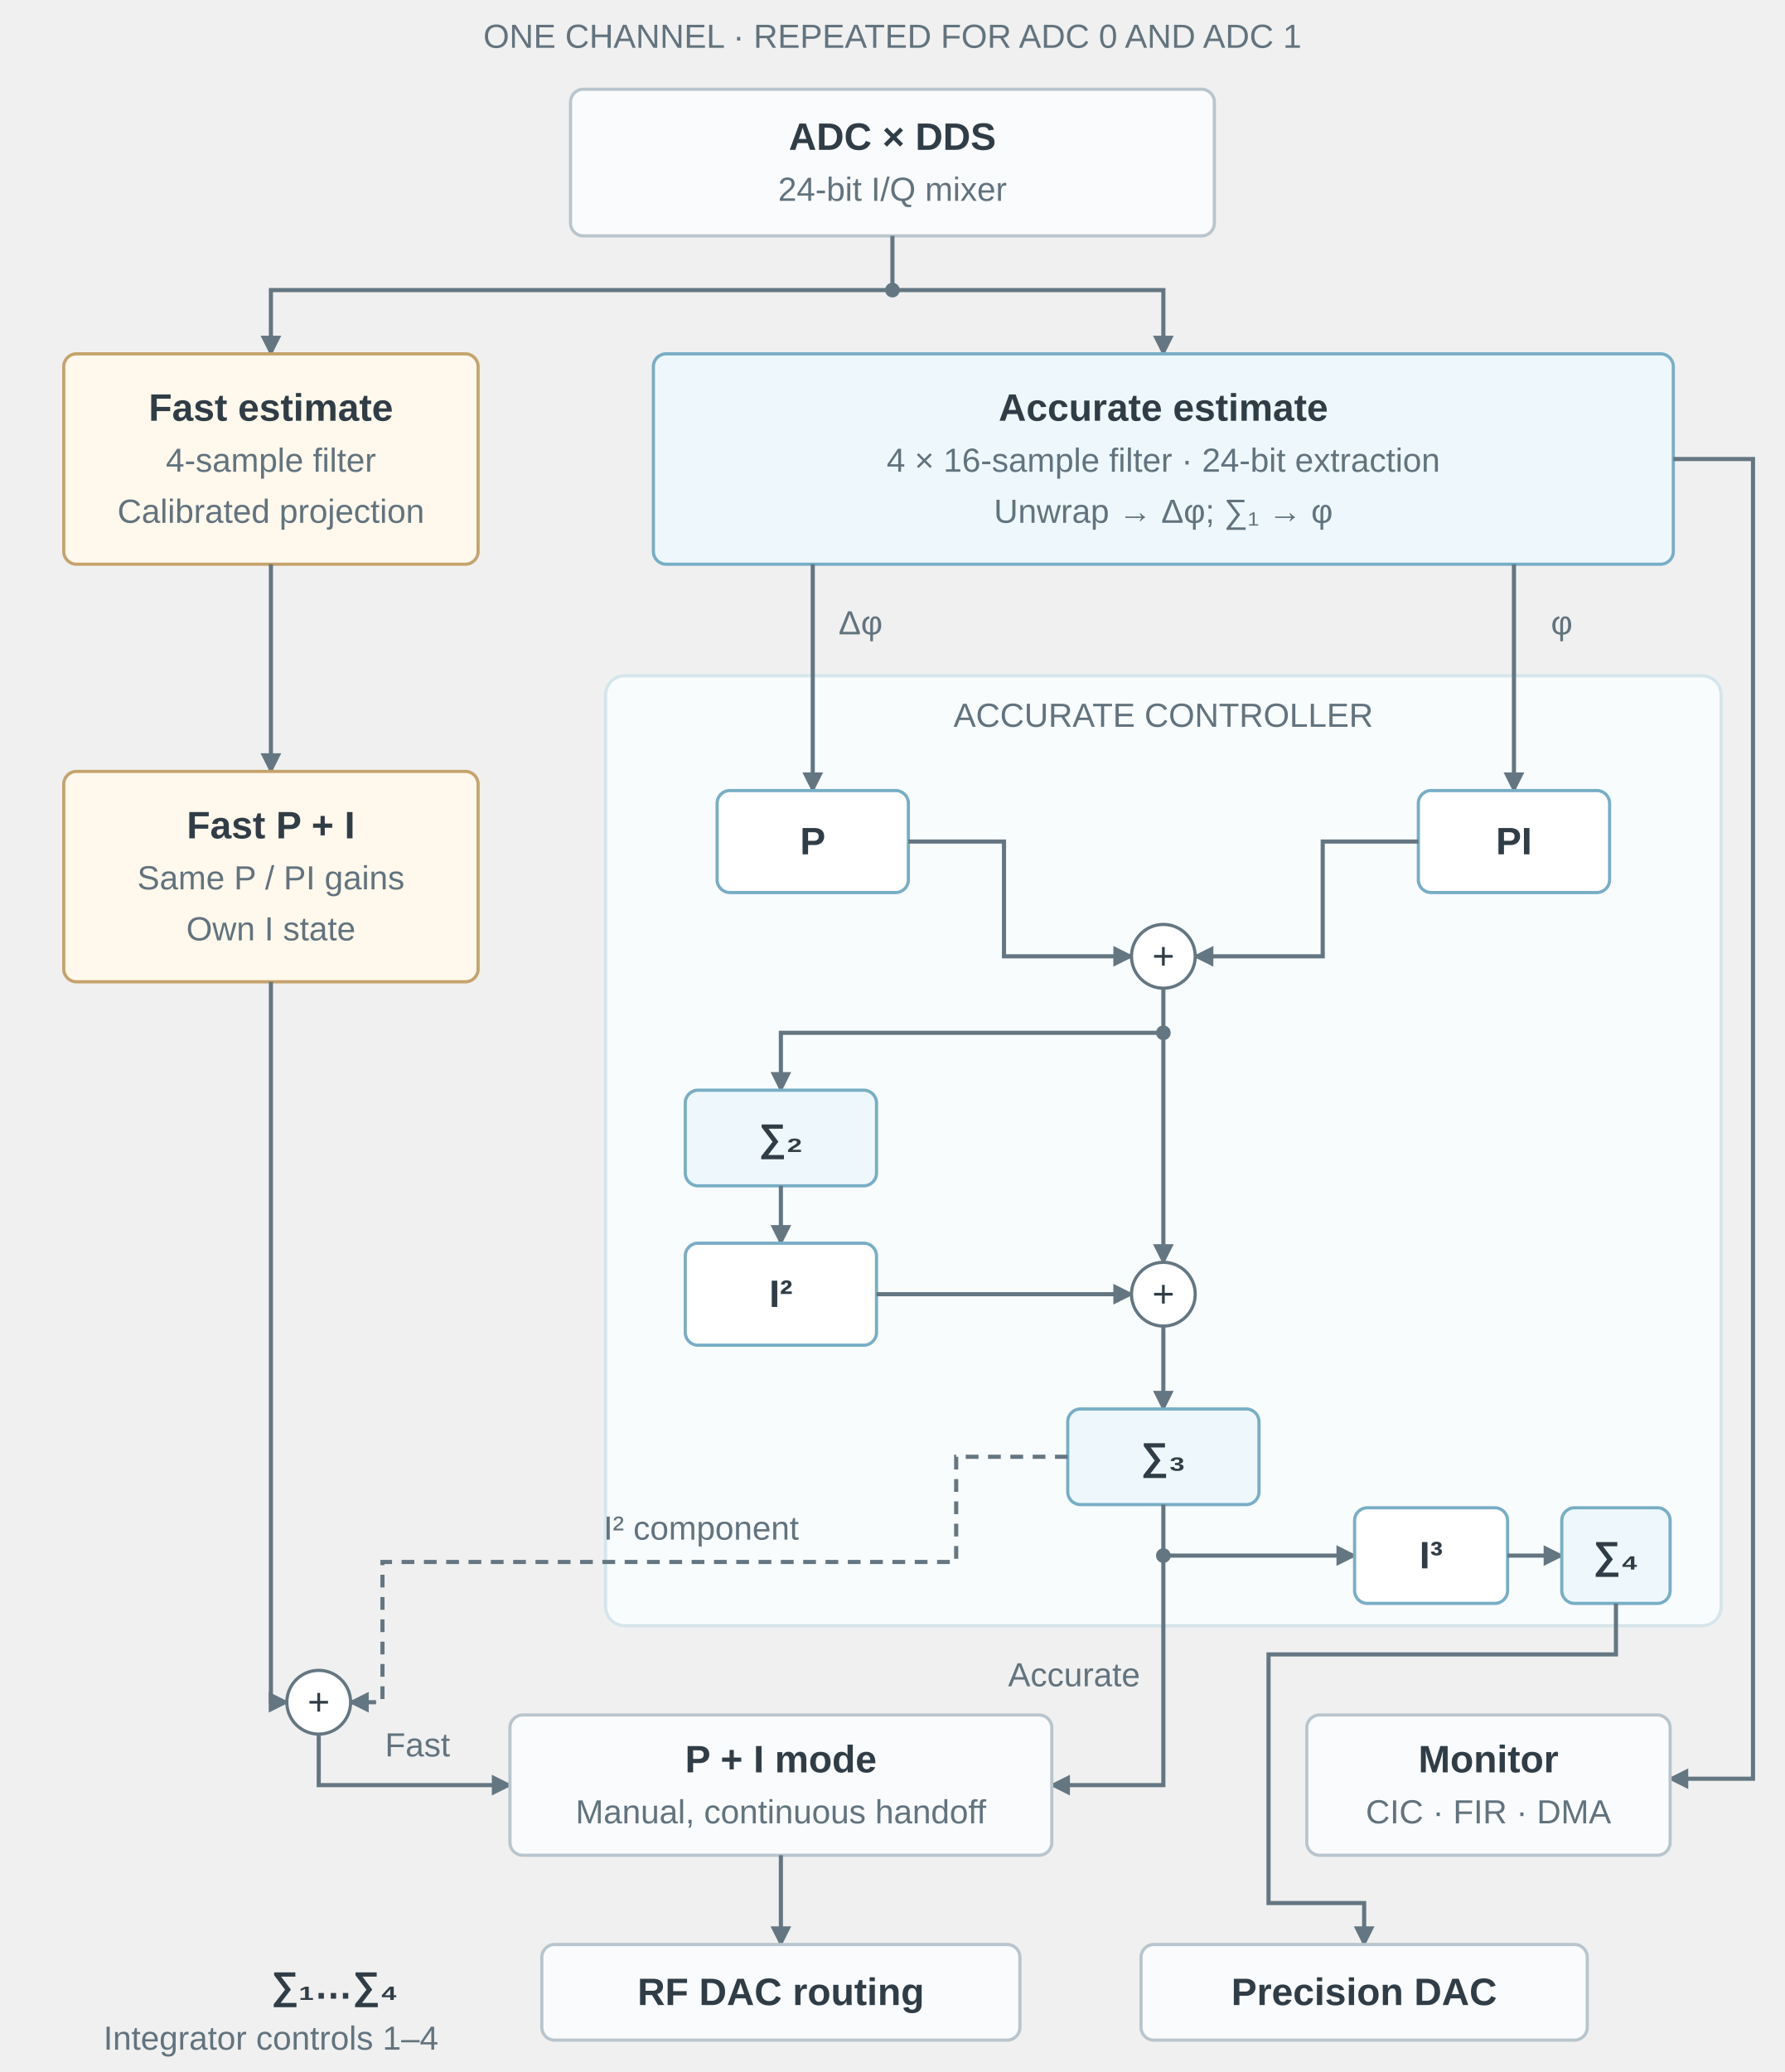
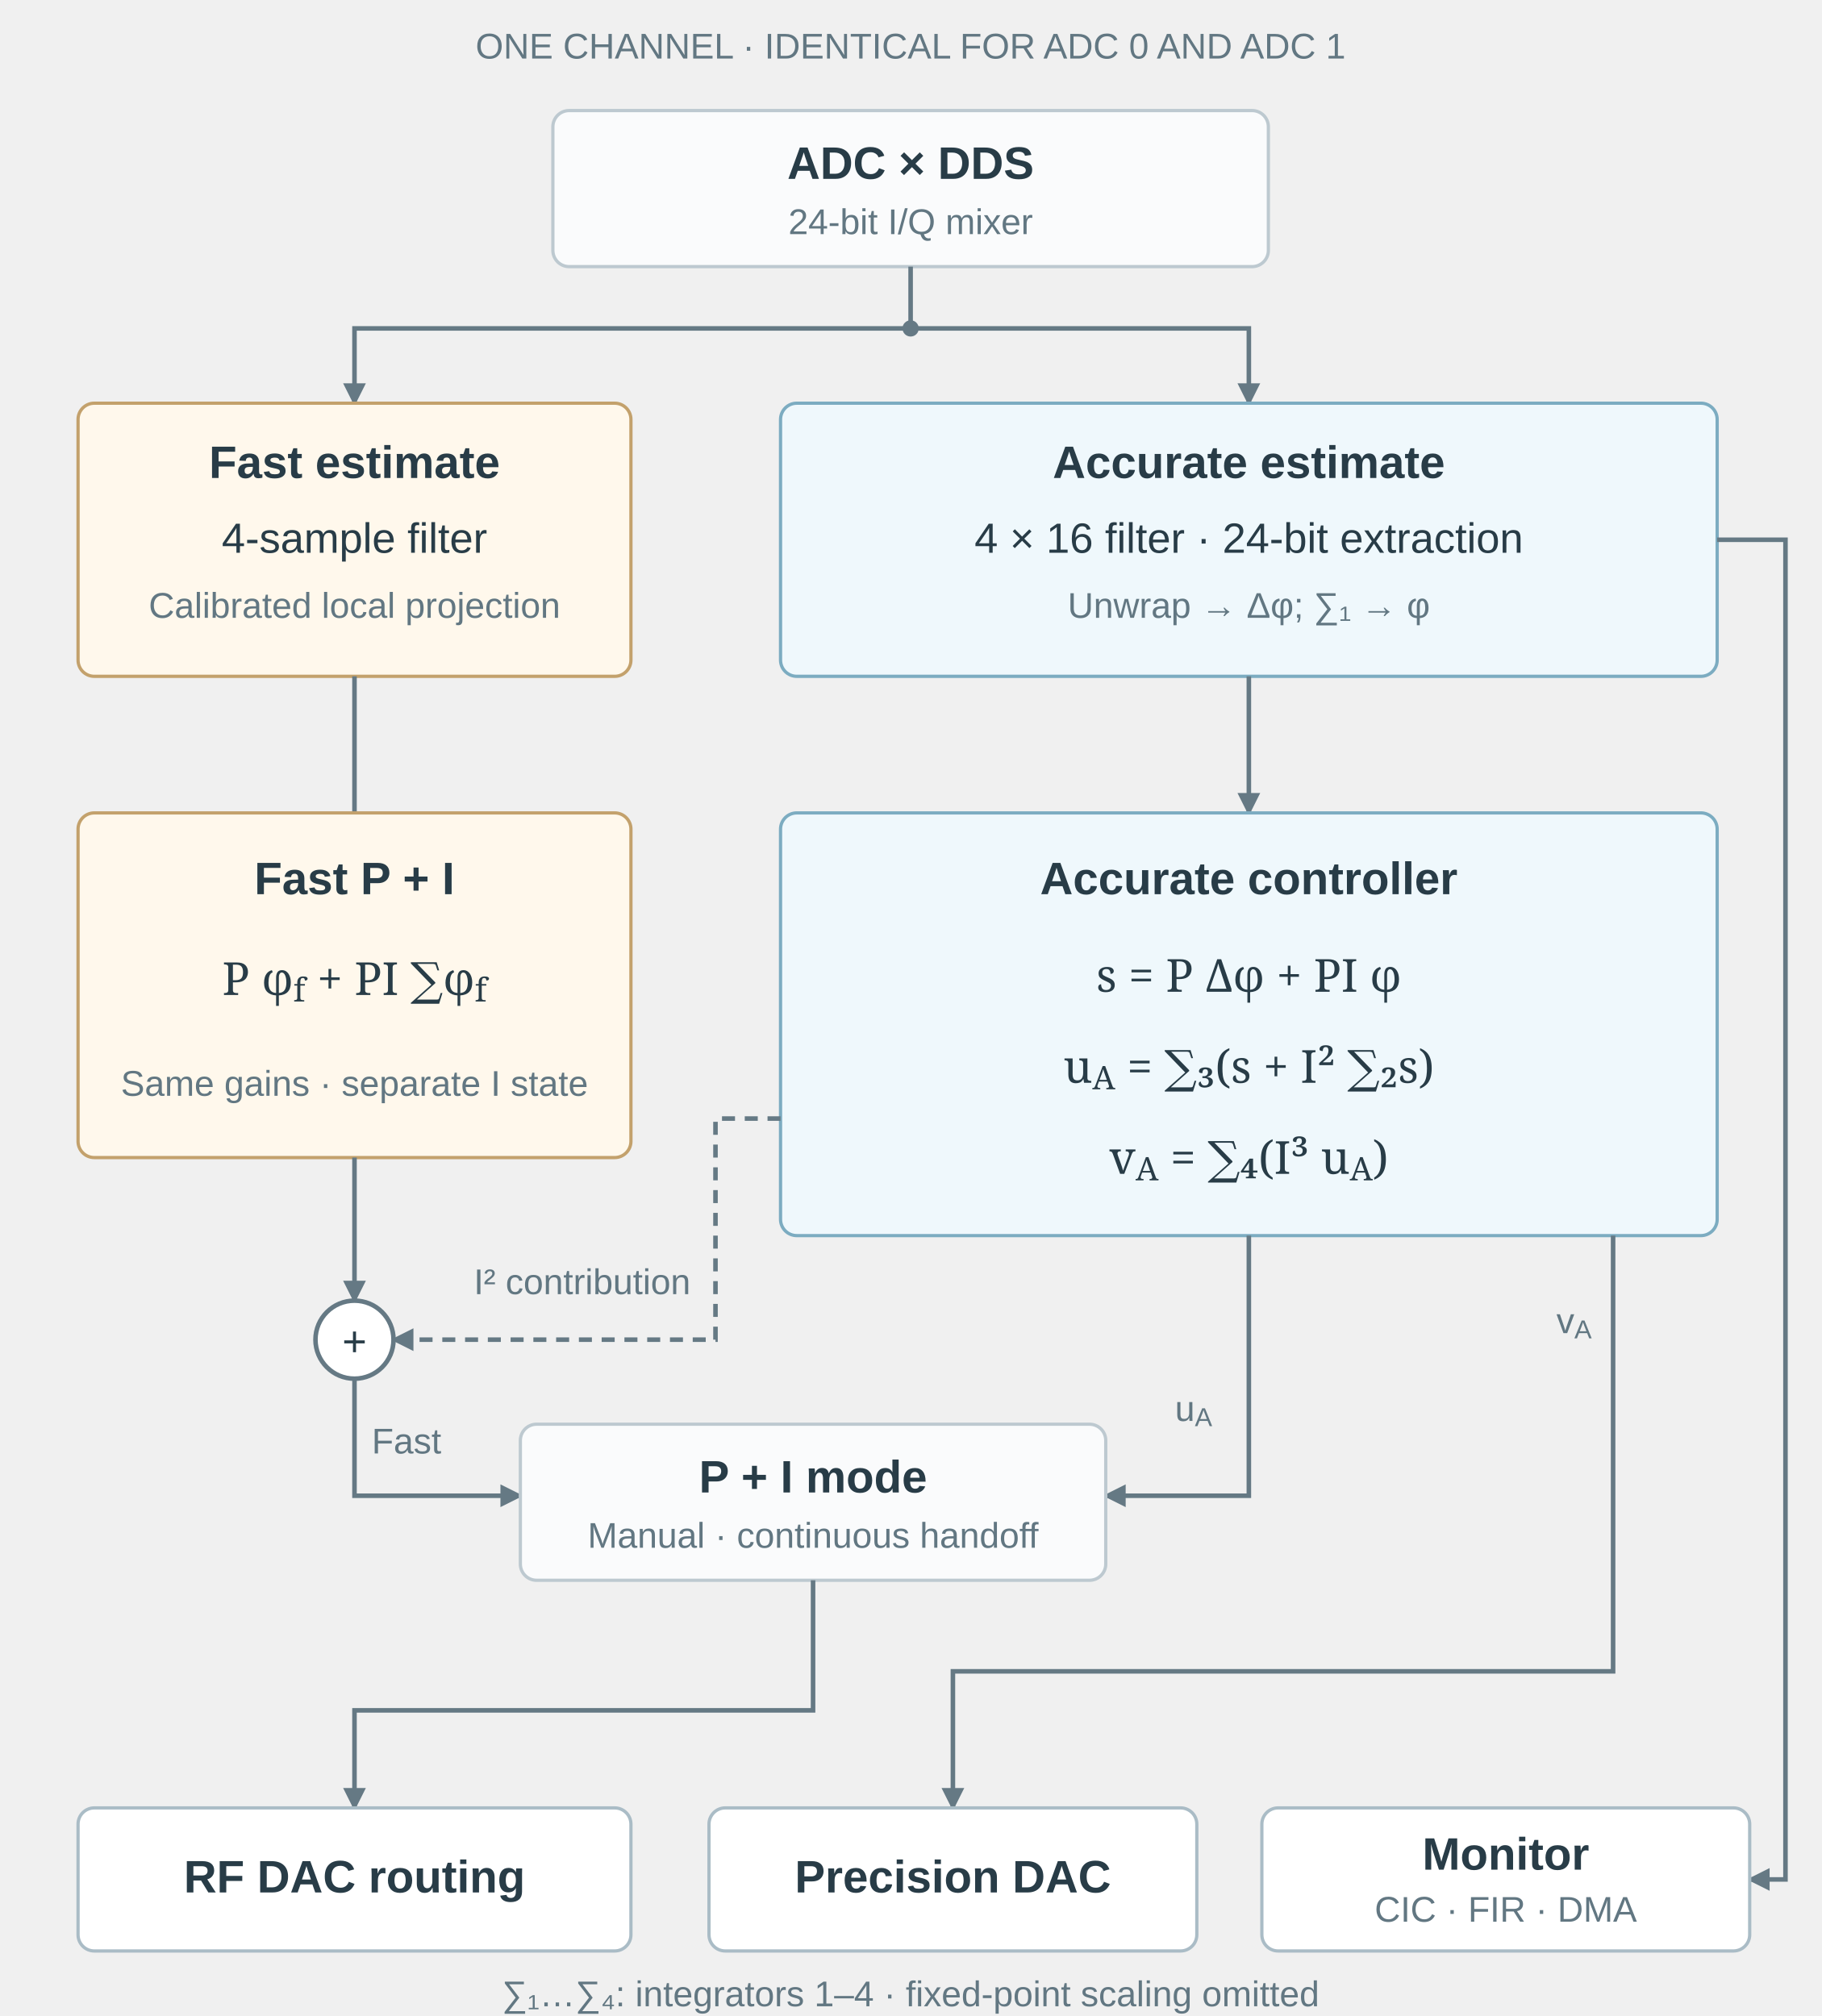
- <svg xmlns="http://www.w3.org/2000/svg" width="560" height="650" viewBox="0 0 560 650" role="img" aria-labelledby="title desc">
+ <svg xmlns="http://www.w3.org/2000/svg" width="560" height="620" viewBox="0 0 560 620" role="img" aria-labelledby="title desc">
  <defs>
-     <marker id="a" viewBox="0 0 8 8" refX="7" refY="4" markerWidth="5" markerHeight="5" orient="auto">
-       <path d="M0 0 8 4 0 8Z" fill="#647681" />
+     <marker id="arrow" viewBox="0 0 8 8" refX="7" refY="4" markerWidth="5" markerHeight="5" orient="auto">
+       <path d="M0 0 8 4 0 8Z" fill="#657984" />
    </marker>
  </defs>
-   <style>text{font-family:Arial,sans-serif;text-anchor:middle;fill:#303d46;font-size:12px}.small{font-size:10.5px;fill:#62737e}.strong{font-weight:600}.wire{fill:none;stroke:#647681;stroke-width:1.3;marker-end:url(#a)}.fast{fill:#fff8ec;stroke:#c5a36c}.accurate{fill:#eef8fc;stroke:#78aec5}.neutral{fill:#fafbfc;stroke:#b9c5cd}.gain{fill:white;stroke:#78aec5}.sum{fill:white;stroke:#647681}</style>
-   <text x="280" y="15" class="small">ONE CHANNEL · REPEATED FOR ADC 0 AND ADC 1</text>
-   <rect x="179" y="28" width="202" height="46" rx="4" class="neutral" />
-   <text x="280.0" y="47.0" class="strong">ADC × DDS</text>
-   <text x="280.0" y="63.0" class="small">24-bit I/Q mixer</text>
-   <path class="wire" d="M280 74V91H85V111" />
-   <path class="wire" d="M280 91H365V111" />
-   <circle cx="280" cy="91" r="2.3" fill="#647681" />
-   <rect x="20" y="111" width="130" height="66" rx="4" class="fast" />
-   <text x="85.0" y="132.0" class="strong">Fast estimate</text>
-   <text x="85.0" y="148.0" class="small">4-sample filter</text>
-   <text x="85.0" y="164.0" class="small">Calibrated projection</text>
-   <rect x="205" y="111" width="320" height="66" rx="4" class="accurate" />
-   <text x="365.0" y="132.0" class="strong">Accurate estimate</text>
-   <text x="365.0" y="148.0" class="small">4 × 16-sample filter · 24-bit extraction</text>
-   <text x="365.0" y="164.0" class="small">Unwrap → Δφ;  ∑₁ → φ</text>
-   <path class="wire" d="M85 177V242" />
-   <rect x="190" y="212" width="350" height="298" rx="6" fill="#f9fcfd" stroke="#d5e5ec" />
-   <text x="365" y="228" class="small">ACCURATE CONTROLLER</text>
-   <path class="wire" d="M255 177V248" />
-   <text x="270" y="199" class="small">Δφ</text>
-   <path class="wire" d="M475 177V248" />
-   <text x="490" y="199" class="small">φ</text>
-   <rect x="225" y="248" width="60" height="32" rx="4" class="gain" />
-   <text x="255.0" y="268.0" class="strong">P</text>
-   <rect x="445" y="248" width="60" height="32" rx="4" class="gain" />
-   <text x="475.0" y="268.0" class="strong">PI</text>
-   <path class="wire" d="M285 264H315V300H355" />
-   <path class="wire" d="M445 264H415V300H375" />
-   <circle cx="365" cy="300" r="10" class="sum" />
-   <text x="365" y="304" class="">+</text>
-   <path class="wire" d="M365 310V396" />
-   <circle cx="365" cy="324" r="2.3" fill="#647681" />
-   <path class="wire" d="M365 324H245V342" />
-   <rect x="215" y="342" width="60" height="30" rx="4" class="accurate" />
-   <text x="245.0" y="361.0" class="strong">∑₂</text>
-   <path class="wire" d="M245 372V390" />
-   <rect x="215" y="390" width="60" height="32" rx="4" class="gain" />
-   <text x="245.0" y="410.0" class="strong">I²</text>
-   <path class="wire" d="M275 406H355" />
-   <circle cx="365" cy="406" r="10" class="sum" />
-   <text x="365" y="410" class="">+</text>
-   <path class="wire" d="M365 416V442" />
-   <rect x="335" y="442" width="60" height="30" rx="4" class="accurate" />
-   <text x="365.0" y="461.0" class="strong">∑₃</text>
-   <rect x="20" y="242" width="130" height="66" rx="4" class="fast" />
-   <text x="85.0" y="263.0" class="strong">Fast P + I</text>
-   <text x="85.0" y="279.0" class="small">Same P / PI gains</text>
-   <text x="85.0" y="295.0" class="small">Own I state</text>
-   <path class="wire" d="M85 308V534H90" />
-   <path class="wire" d="M335 457H300V490H120V534H110" stroke-dasharray="4 3" />
-   <text x="220" y="483" class="small">I² component</text>
-   <circle cx="100" cy="534" r="10" class="sum" />
-   <text x="100" y="538" class="">+</text>
-   <path class="wire" d="M365 472V560H330" />
-   <circle cx="365" cy="488" r="2.3" fill="#647681" />
-   <path class="wire" d="M365 488H425" />
-   <rect x="425" y="473" width="48" height="30" rx="4" class="gain" />
-   <text x="449.0" y="492.0" class="strong">I³</text>
-   <path class="wire" d="M473 488H490" />
-   <rect x="490" y="473" width="34" height="30" rx="4" class="accurate" />
-   <text x="507.0" y="492.0" class="strong">∑₄</text>
-   <path class="wire" d="M100 544V560H160" />
-   <text x="131" y="551" class="small">Fast</text>
-   <text x="337" y="529" class="small">Accurate</text>
-   <rect x="160" y="538" width="170" height="44" rx="4" class="neutral" />
-   <text x="245.0" y="556.0" class="strong">P + I mode</text>
-   <text x="245.0" y="572.0" class="small">Manual, continuous handoff</text>
-   <path class="wire" d="M245 582V610" />
-   <rect x="170" y="610" width="150" height="30" rx="4" class="neutral" />
-   <text x="245.0" y="629.0" class="strong">RF DAC routing</text>
-   <path class="wire" d="M507 503V519H398V597H428V610" />
-   <rect x="358" y="610" width="140" height="30" rx="4" class="neutral" />
-   <text x="428.0" y="629.0" class="strong">Precision DAC</text>
-   <path class="wire" d="M525 144H550V558H524" />
-   <rect x="410" y="538" width="114" height="44" rx="4" class="neutral" />
-   <text x="467.0" y="556.0" class="strong">Monitor</text>
-   <text x="467.0" y="572.0" class="small">CIC · FIR · DMA</text>
-   <text x="105" y="627" class="strong">∑₁…∑₄</text>
-   <text x="85" y="643" class="small">Integrator controls 1–4</text>
+   <style>
+ text{font-family:Arial,sans-serif;fill:#283c47;text-anchor:middle;font-size:13px}
+ .title{font-weight:600;font-size:14px}.sub{font-size:11px;fill:#627782}.equation{font-size:14px;font-family:Georgia,serif}.wire{fill:none;stroke:#657984;stroke-width:1.4;marker-end:url(#arrow)}.fast{fill:#fff8ec;stroke:#c3a16c}.accurate{fill:#eff8fc;stroke:#7cacc1}.neutral{fill:#fafbfc;stroke:#bdc9d0}.output{fill:white;stroke:#aabcc6}
+ </style>
+   <text class="sub" x="280" y="18">ONE CHANNEL · IDENTICAL FOR ADC 0 AND ADC 1</text>
+   <rect class="neutral" x="170" y="34" width="220" height="48" rx="5" />
+   <text class="title" x="280" y="55">ADC × DDS</text>
+   <text class="sub" x="280" y="72">24-bit I/Q mixer</text>
+   <path class="wire" d="M280 82V101H109V124" />
+   <path class="wire" d="M280 101H384V124" />
+   <circle cx="280" cy="101" r="2.5" fill="#657984" />
+   <rect class="fast" x="24" y="124" width="170" height="84" rx="5" />
+   <text class="title" x="109" y="147">Fast estimate</text>
+   <text x="109" y="170">4-sample filter</text>
+   <text class="sub" x="109" y="190">Calibrated local projection</text>
+   <rect class="accurate" x="240" y="124" width="288" height="84" rx="5" />
+   <text class="title" x="384" y="147">Accurate estimate</text>
+   <text x="384" y="170">4 × 16 filter · 24-bit extraction</text>
+   <text class="sub" x="384" y="190">Unwrap → Δφ;  ∑₁ → φ</text>
+   <path class="wire" d="M109 208V250M384 208V250" />
+   <rect class="fast" x="24" y="250" width="170" height="106" rx="5" />
+   <text class="title" x="109" y="275">Fast P + I</text>
+   <text class="equation" x="109" y="306">P φ<tspan baseline-shift="sub" font-size="10">f</tspan> + PI ∑φ<tspan baseline-shift="sub" font-size="10">f</tspan>
+   </text>
+   <text class="sub" x="109" y="337">Same gains · separate I state</text>
+   <rect class="accurate" x="240" y="250" width="288" height="130" rx="5" />
+   <text class="title" x="384" y="275">Accurate controller</text>
+   <text class="equation" x="384" y="305">s = P Δφ + PI φ</text>
+   <text class="equation" x="384" y="333">u<tspan baseline-shift="sub" font-size="10">A</tspan> = ∑₃(s + I² ∑₂s)</text>
+   <text class="equation" x="384" y="361">v<tspan baseline-shift="sub" font-size="10">A</tspan> = ∑₄(I³ u<tspan baseline-shift="sub" font-size="10">A</tspan>)</text>
+   <path class="wire" d="M109 356V400" />
+   <path class="wire" d="M240 344H220V412H121" stroke-dasharray="4 3" />
+   <text class="sub" x="179" y="398">I² contribution</text>
+   <circle cx="109" cy="412" r="12" fill="white" stroke="#657984" stroke-width="1.4" />
+   <text x="109" y="417" font-size="18">+</text>
+   <path class="wire" d="M109 424V460H160" />
+   <text class="sub" x="125" y="447">Fast</text>
+   <path class="wire" d="M384 380V460H340" />
+   <text class="sub" x="367" y="437">u<tspan baseline-shift="sub" font-size="8">A</tspan>
+   </text>
+   <rect class="neutral" x="160" y="438" width="180" height="48" rx="5" />
+   <text class="title" x="250" y="459">P + I mode</text>
+   <text class="sub" x="250" y="476">Manual · continuous handoff</text>
+   <path class="wire" d="M250 486V526H109V556" />
+   <path class="wire" d="M496 380V514H293V556" />
+   <text class="sub" x="484" y="410">v<tspan baseline-shift="sub" font-size="8">A</tspan>
+   </text>
+   <path class="wire" d="M528 166H549V578H538" />
+   <rect class="output" x="24" y="556" width="170" height="44" rx="5" />
+   <text class="title" x="109" y="582">RF DAC routing</text>
+   <rect class="output" x="218" y="556" width="150" height="44" rx="5" />
+   <text class="title" x="293" y="582">Precision DAC</text>
+   <rect class="output" x="388" y="556" width="150" height="44" rx="5" />
+   <text class="title" x="463" y="575">Monitor</text>
+   <text class="sub" x="463" y="591">CIC · FIR · DMA</text>
+   <text class="sub" x="280" y="617">∑₁…∑₄: integrators 1–4 · fixed-point scaling omitted</text>
</svg>
